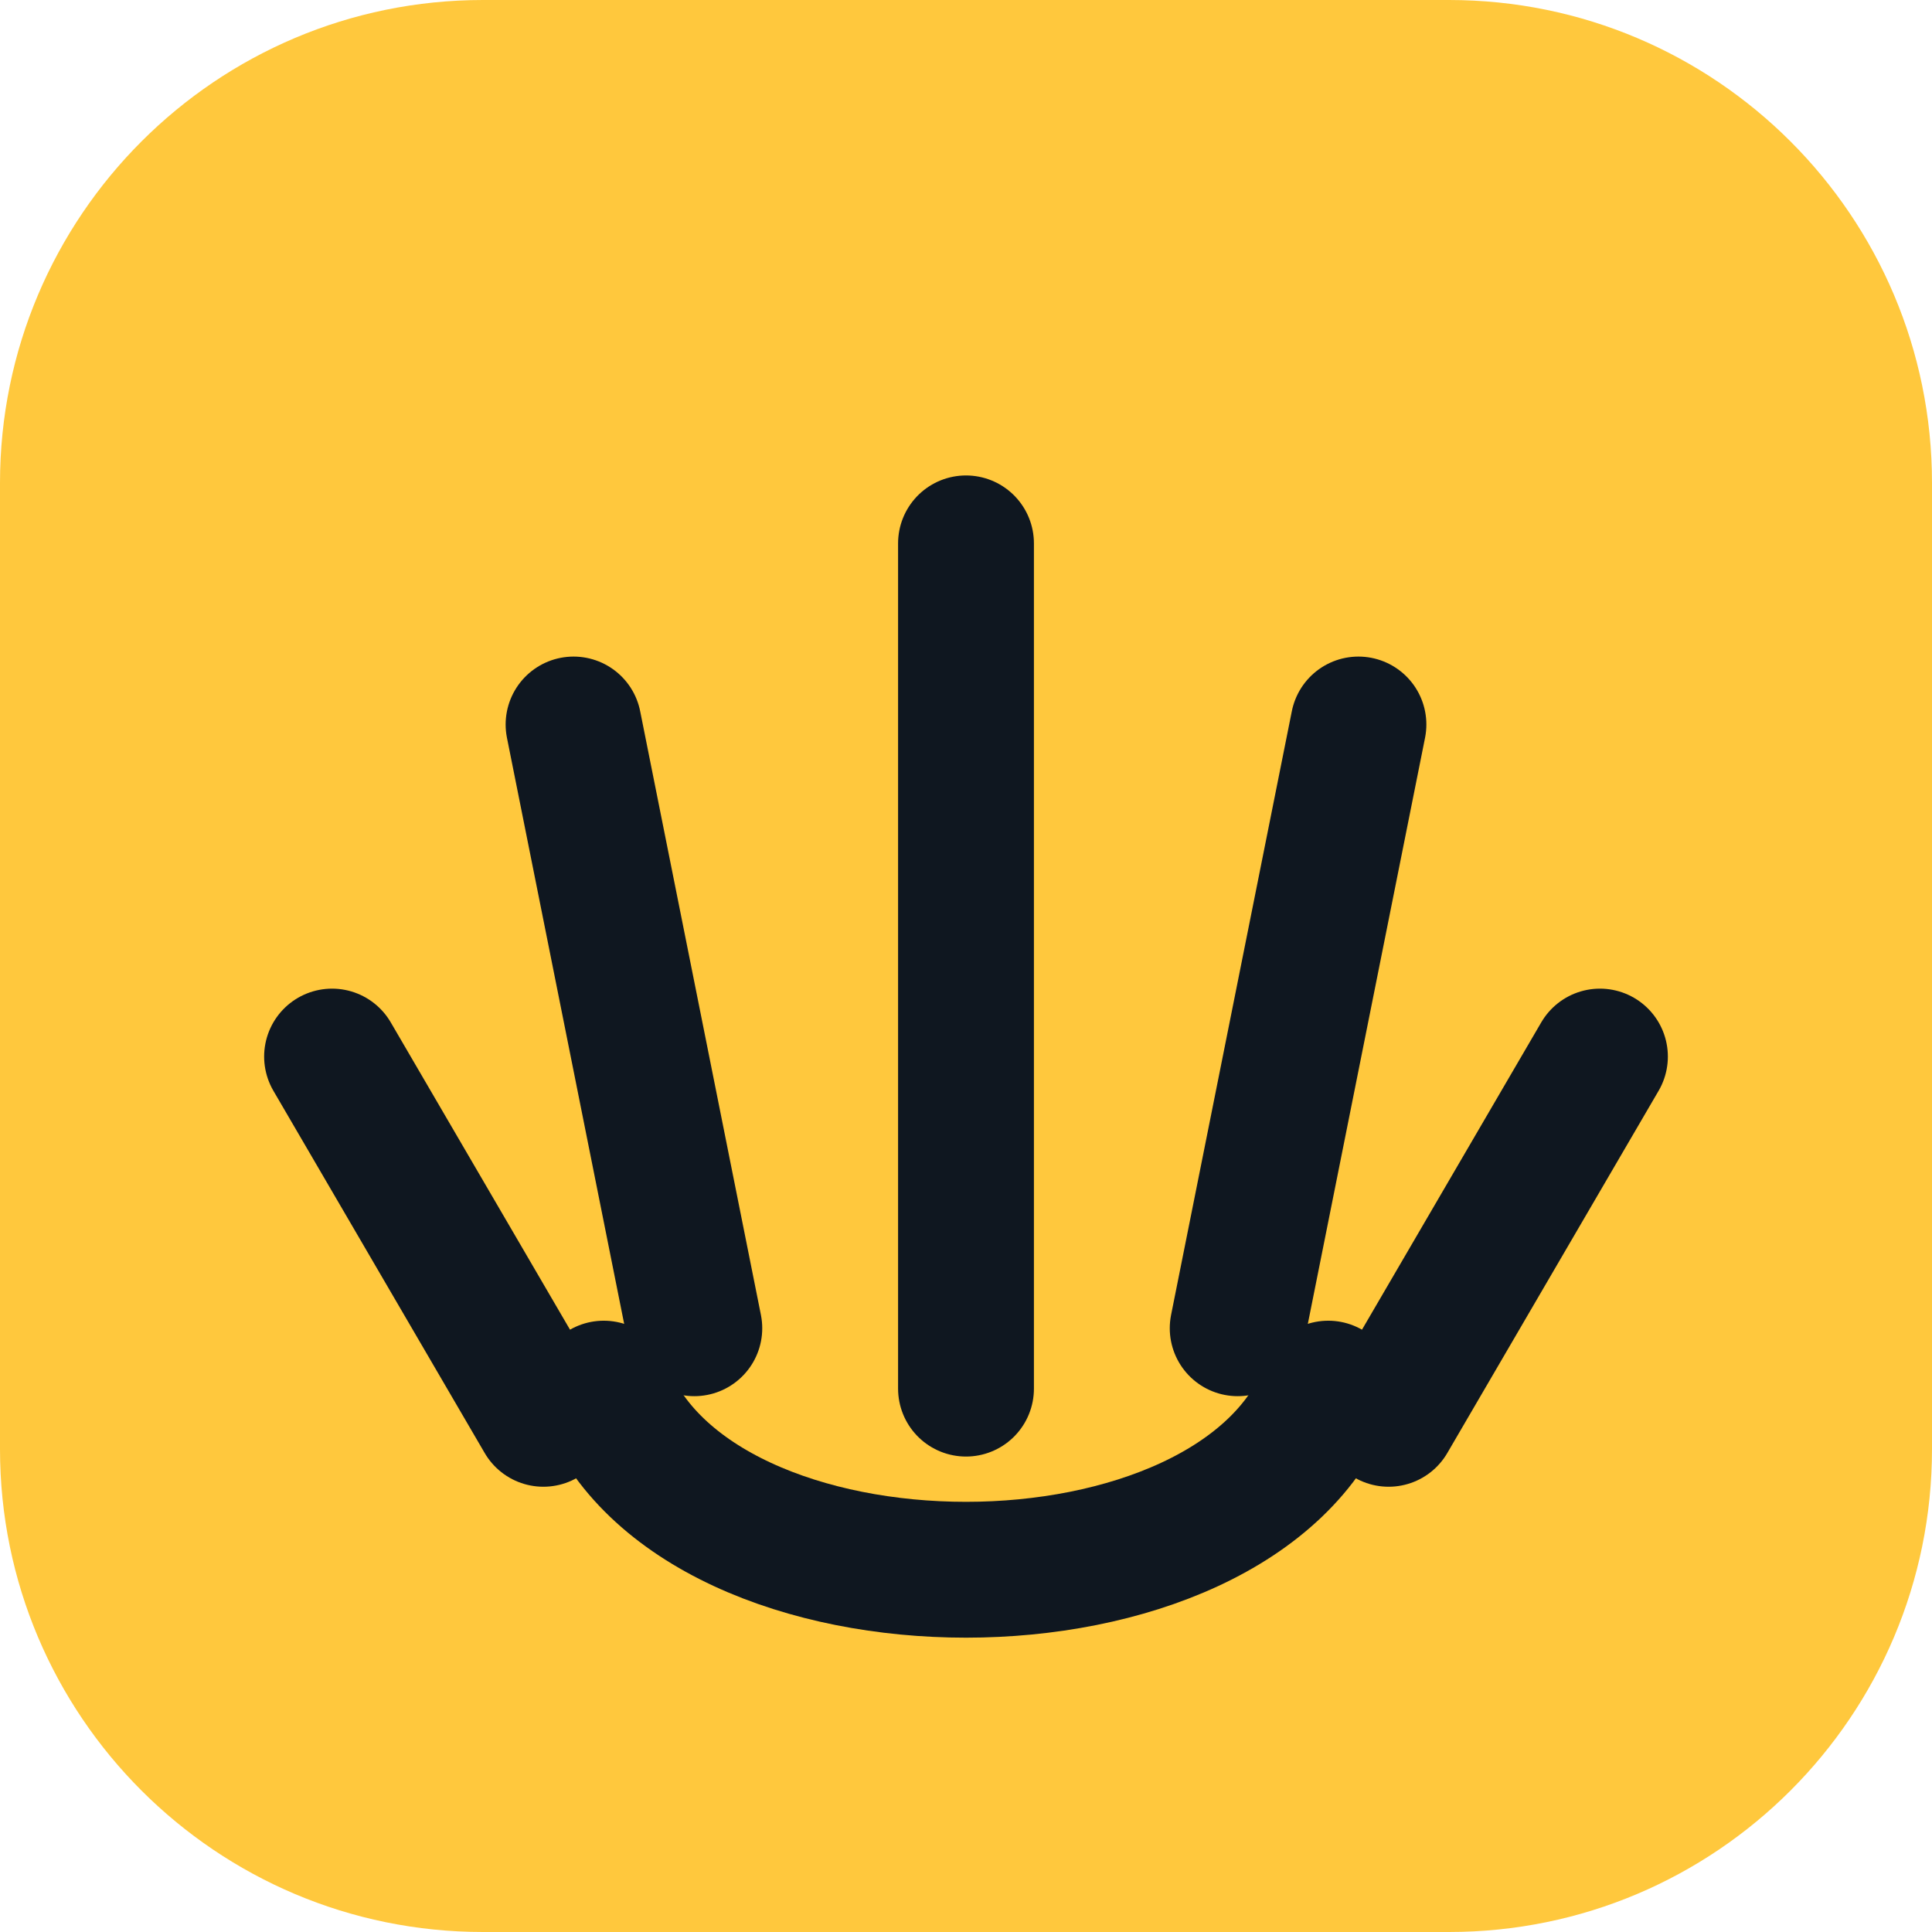
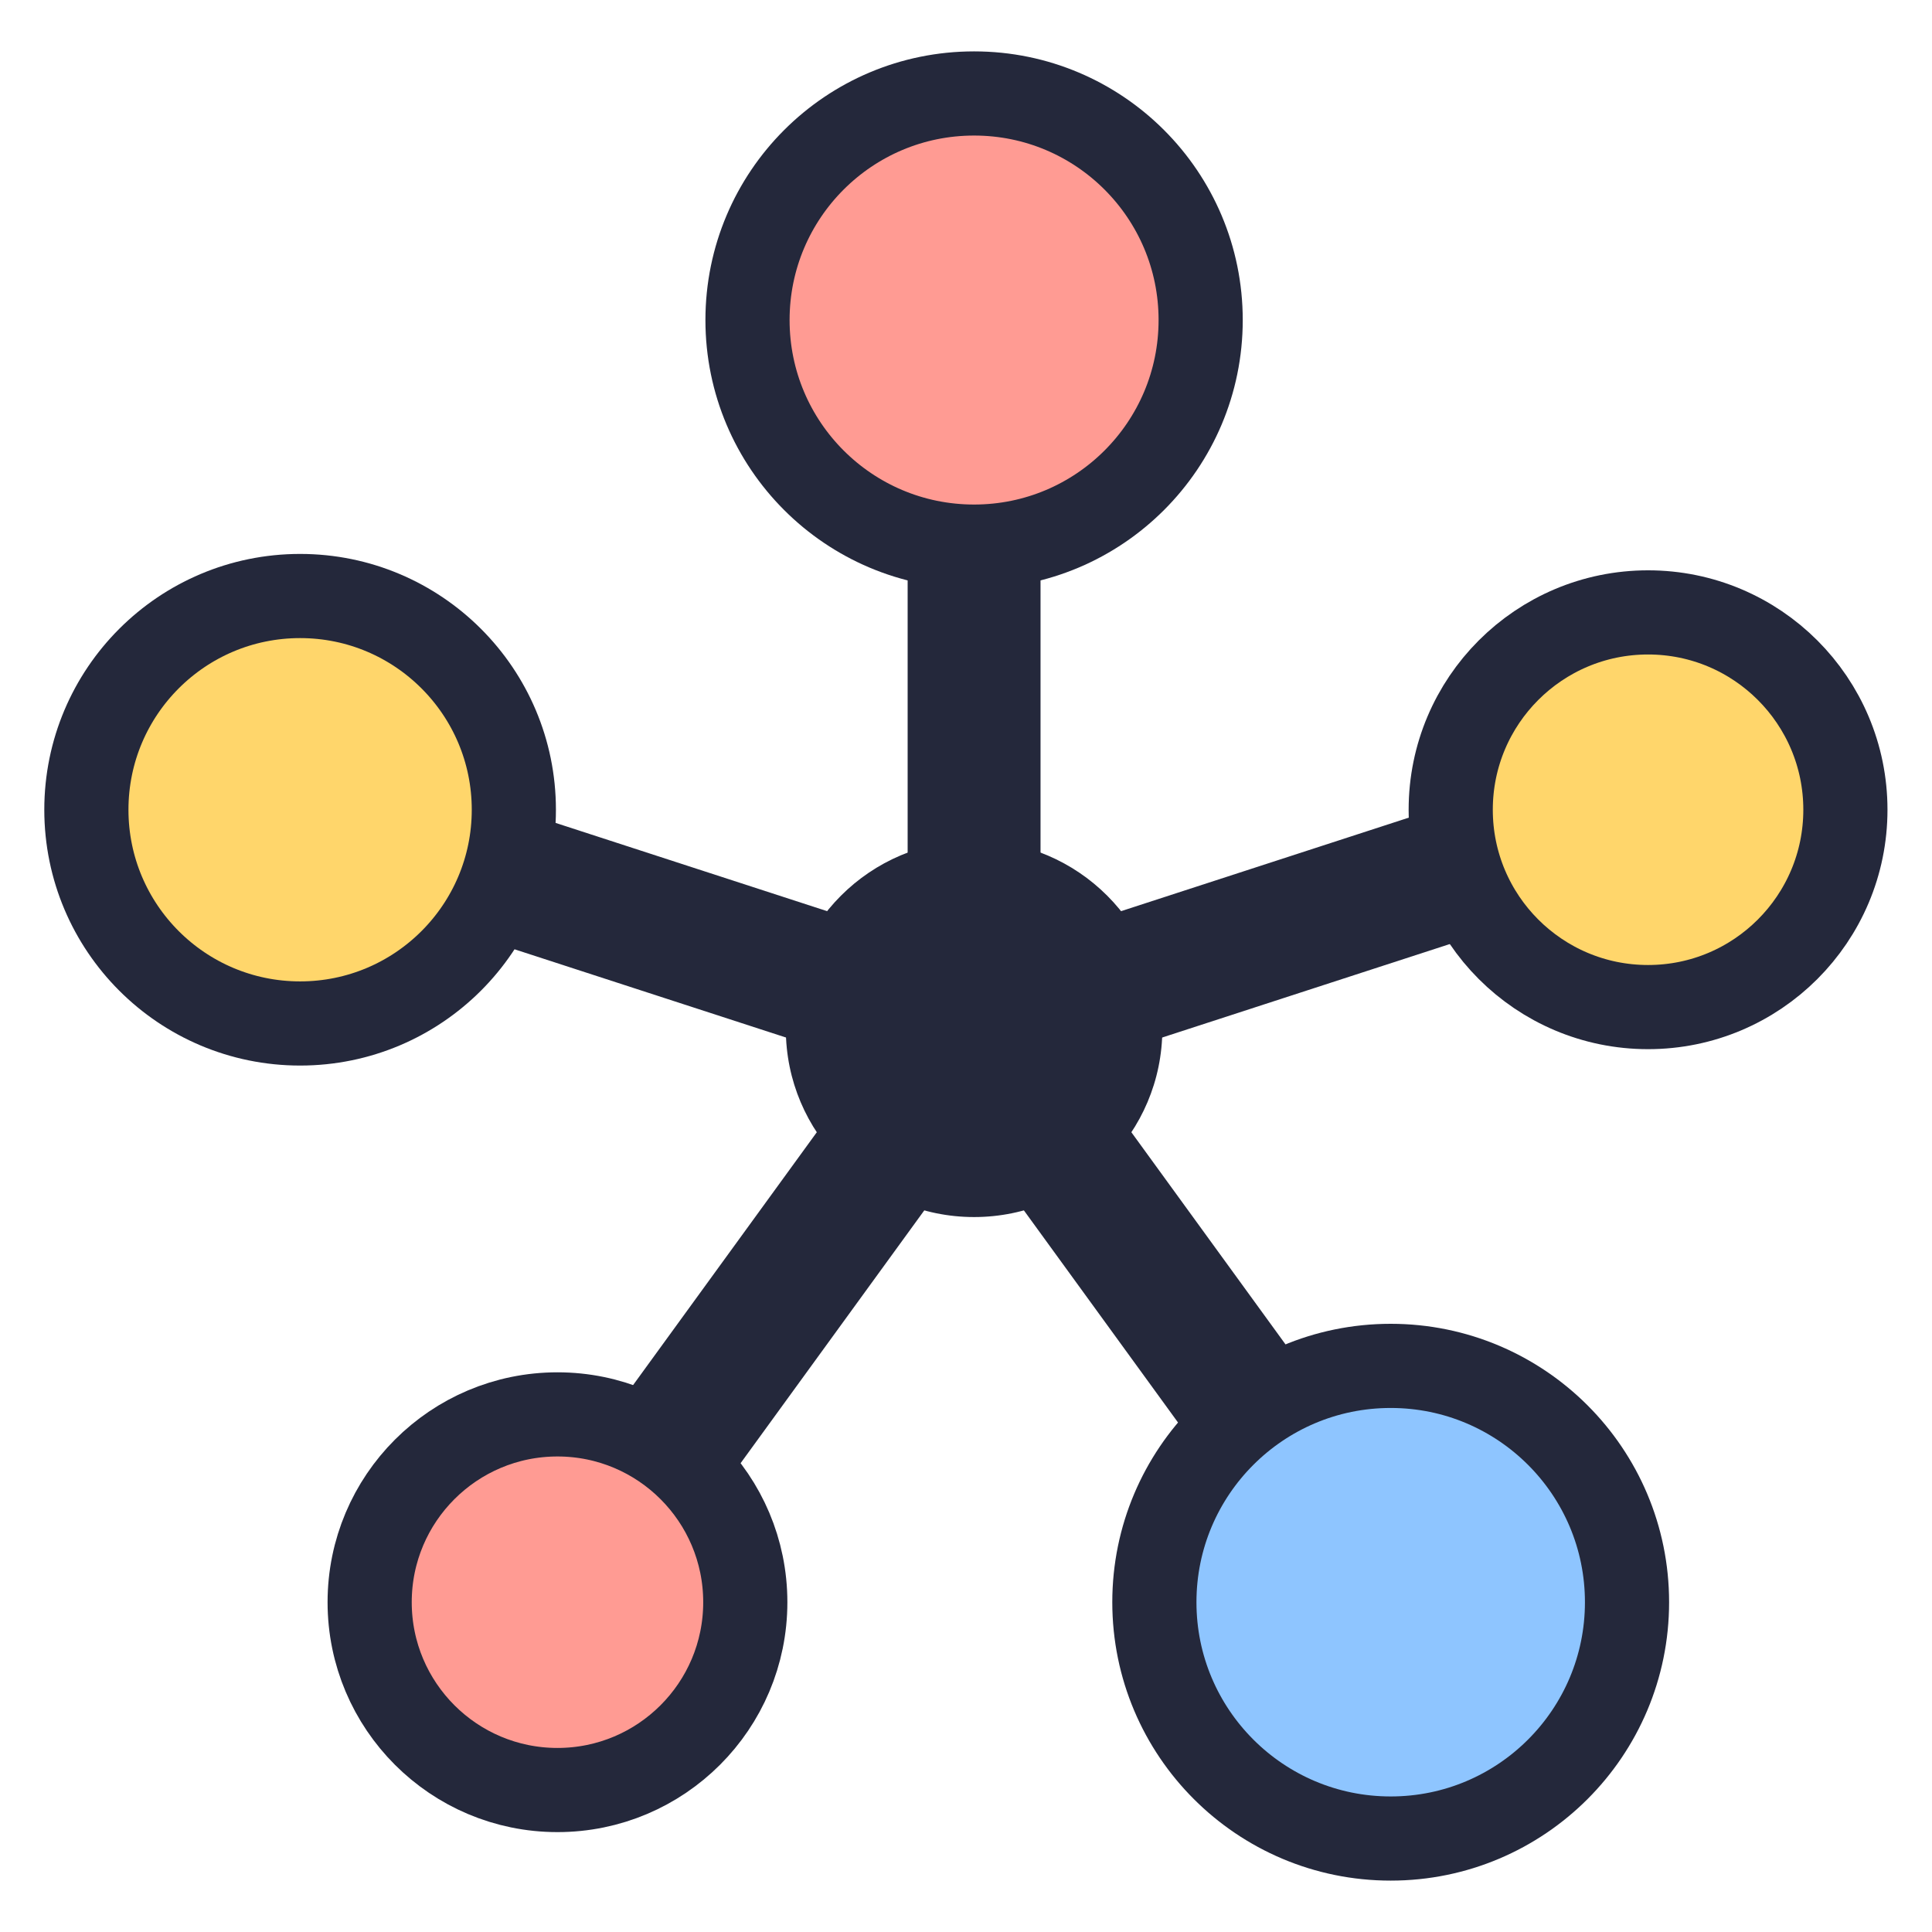
- <svg xmlns="http://www.w3.org/2000/svg" viewBox="0 0 64 64">
-   <rect width="64" height="64" rx="16" fill="#ffc83d" />
-   <g fill="none" stroke="#0f1720" stroke-width="4.5" stroke-linecap="round">
-     <path d="M32 46V18M23 44l-4-20M41 44l4-20M18 47l-7-12M46 47l7-12" />
-   </g>
-   <path d="M20 46c3 8 21 8 24 0" fill="none" stroke="#0f1720" stroke-width="4.5" stroke-linecap="round" />
+ <svg xmlns="http://www.w3.org/2000/svg" viewBox="0 0 87.23 87.23" width="87" height="87" role="img" aria-label="Kuwü">
+   <line x1="43.98" y1="46.45" x2="43.98" y2="14.45" stroke="#24283b" stroke-width="6.00" stroke-linecap="round" />
+   <line x1="43.98" y1="46.45" x2="74.41" y2="36.56" stroke="#24283b" stroke-width="6.00" stroke-linecap="round" />
+   <line x1="43.98" y1="46.45" x2="62.79" y2="72.34" stroke="#24283b" stroke-width="6.00" stroke-linecap="round" />
+   <line x1="43.98" y1="46.45" x2="25.17" y2="72.34" stroke="#24283b" stroke-width="6.00" stroke-linecap="round" />
+   <line x1="43.98" y1="46.45" x2="13.55" y2="36.56" stroke="#24283b" stroke-width="6.00" stroke-linecap="round" />
+   <circle cx="62.79" cy="72.34" r="10.67" fill="#8ec5ff" stroke="#24283b" stroke-width="3.80" />
+   <circle cx="43.98" cy="14.45" r="10.23" fill="#ff9b93" stroke="#24283b" stroke-width="3.80" />
+   <circle cx="13.55" cy="36.56" r="9.65" fill="#ffd66b" stroke="#24283b" stroke-width="3.80" />
+   <circle cx="74.41" cy="36.56" r="8.91" fill="#ffd66b" stroke="#24283b" stroke-width="3.80" />
+   <circle cx="25.17" cy="72.34" r="8.48" fill="#ff9b93" stroke="#24283b" stroke-width="3.80" />
+   <circle cx="43.98" cy="46.45" r="8.50" fill="#24283b" />
</svg>
